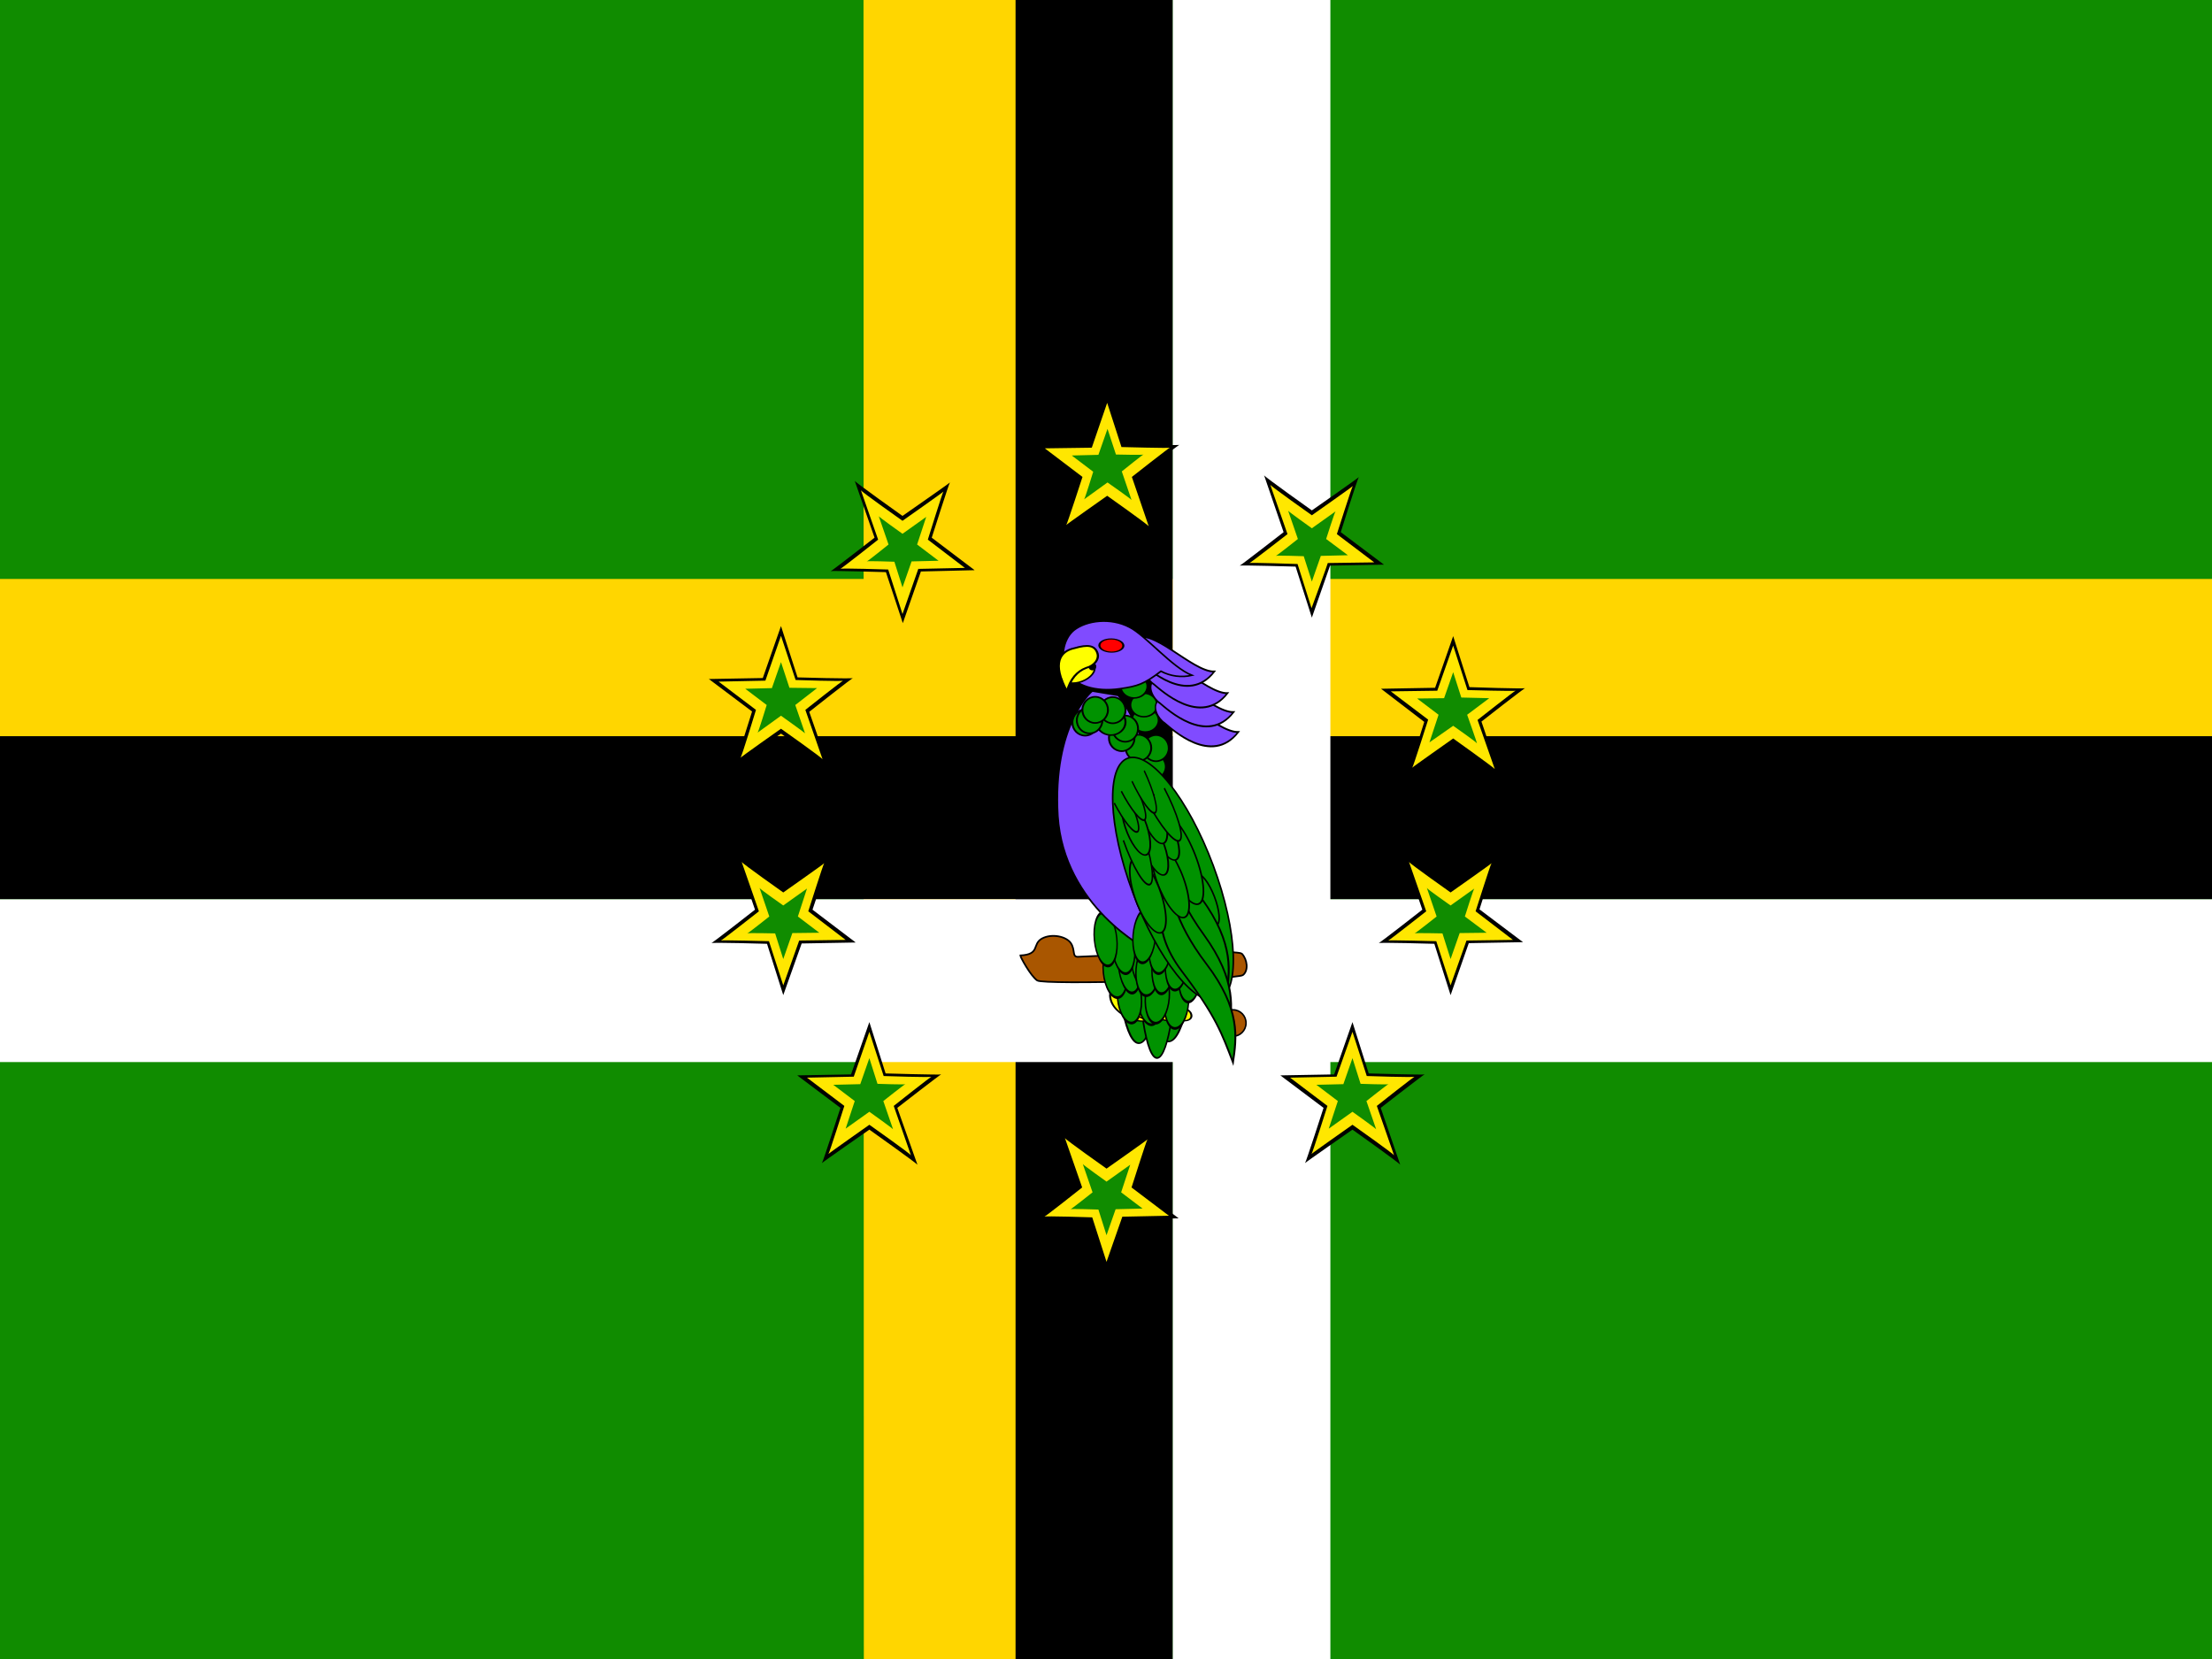
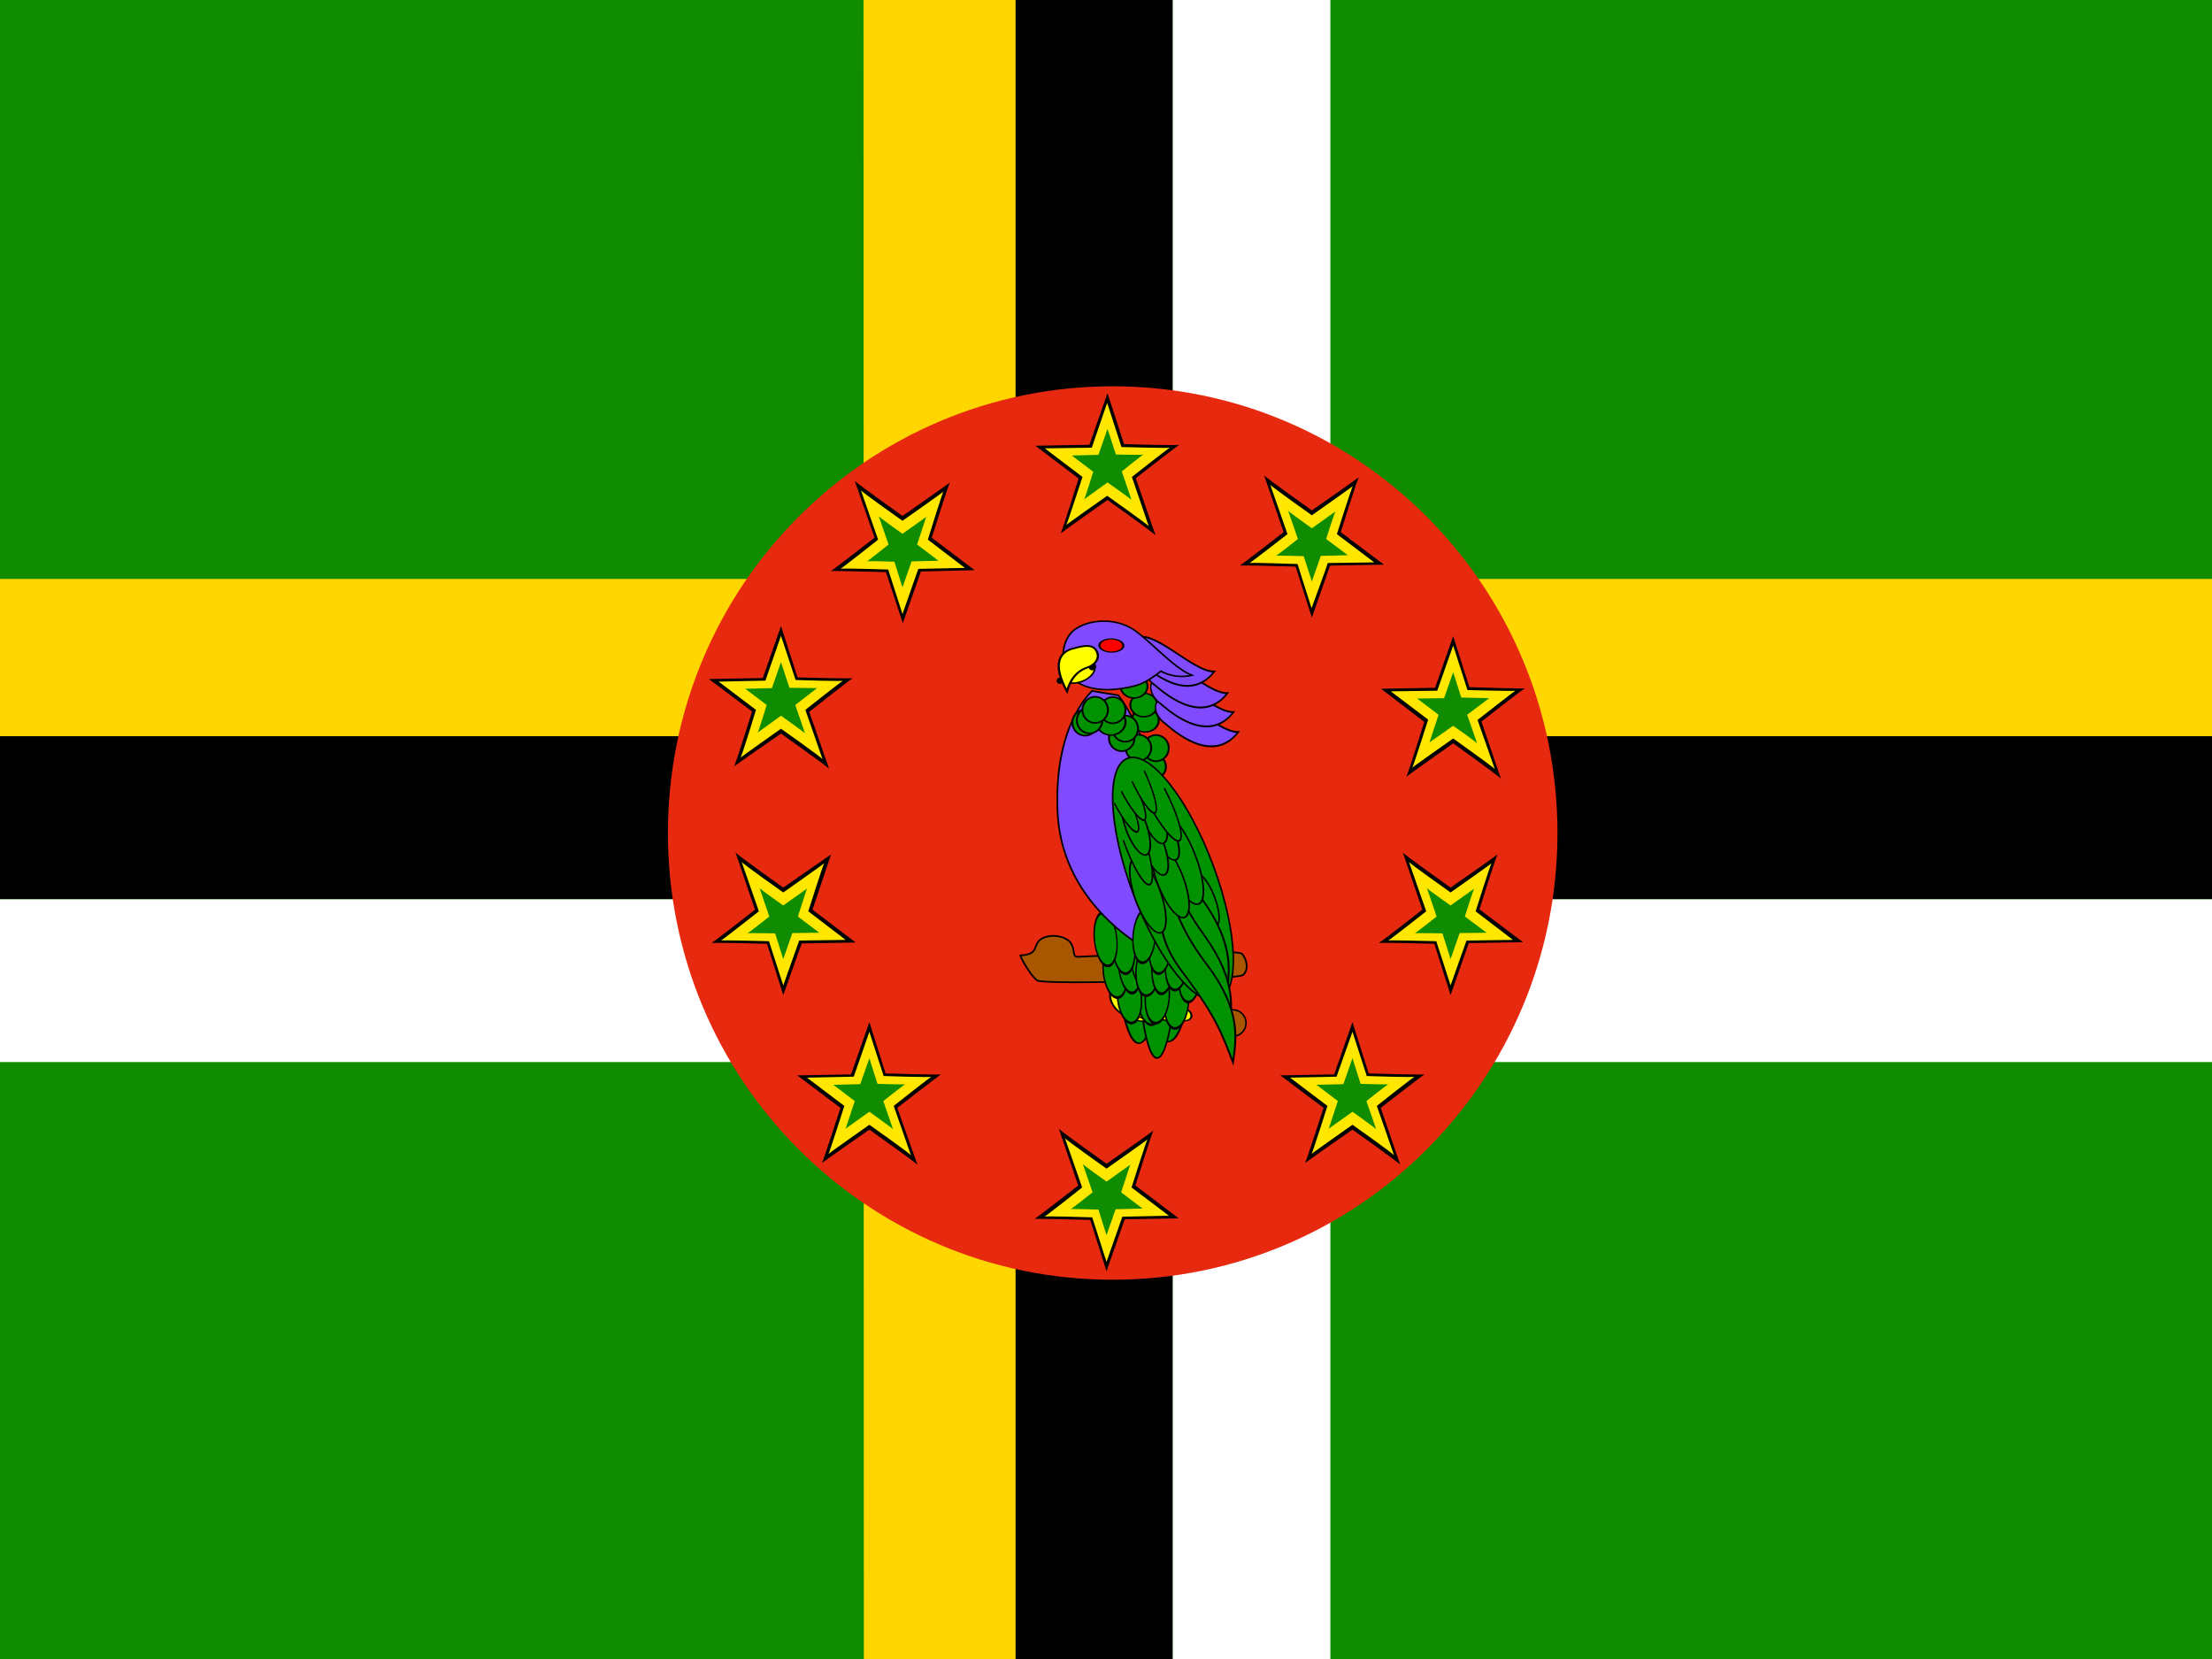
<svg xmlns="http://www.w3.org/2000/svg" viewBox="0 0 640 480">
  <defs>
    <clipPath>
      <path fill-opacity=".7" d="M-85 0h682.7v512H-85z" />
    </clipPath>
  </defs>
  <g fill-rule="evenodd" clip-path="url(#dm-a)" transform="translate(79.7) scale(.94)">
    <path fill="#108c00" d="M-258.3 0H769.2v512H-258.3z" />
    <path fill="#ffd600" d="M-260 178.2H772.6v50.1H-260z" />
    <path fill="#ffd600" d="M181 0h48.5v512h-48.4z" />
    <path d="M227.8 0h48.4v512h-48.4z" />
    <path d="M-260 226.6H772.6v50.2H-260z" />
    <path fill="#fff" d="M-260 276.8H772.6v50.1H-260z" />
    <path fill="#fff" d="M276.2 0h48.5v512h-48.5z" />
-     <rect width="273.8" x="-394.6" y="-393.9" fill="#e72910" ry="137.5" transform="scale(-1)" />
+     <rect width="273.8" height="275" x="-394.6" y="-393.9" fill="#e72910" ry="137.5" transform="scale(-1)" />
    <g stroke-width="1pt">
      <path d="M250.5 137l5.6-16 5.1 15.7s17.1.5 17.1.2-13.5 10.3-13.5 10.3l6.1 17.6c-.2-.5-14.8-10.9-14.8-10.9s-14.8 10.4-14.5 10.4 5.6-17 5.6-17l-13.3-10.1 16.6-.3z" />
      <path fill="#ffe700" d="M251.3 137.7L256 124l4.4 13.6s14.9.4 14.9.2-11.7 9-11.7 9l5.2 15.2c-.2-.5-12.8-9.4-12.8-9.4s-12.8 9-12.6 9 5-14.8 5-14.8l-11.6-8.8 14.4-.2z" />
      <path fill="#108c00" d="M253.3 140l2.8-8 2.6 7.9s8.5.2 8.5 0-6.7 5.2-6.7 5.2l3 8.8c-.1-.3-7.4-5.4-7.4-5.4l-7.2 5.2c.2 0 2.8-8.5 2.8-8.5l-6.6-5 8.2-.2z" />
    </g>
    <g stroke-width="1pt">
      <path d="M356.9 211.8l5.6-16 5 15.7s17.2.6 17.2.3-13.5 10.3-13.5 10.3l6 17.6c-.2-.5-14.7-10.9-14.7-10.9s-14.8 10.4-14.5 10.4 5.6-17 5.6-17L340.3 212l16.6-.3z" />
      <path fill="#ffe700" d="M357.6 212.6l4.9-13.9 4.4 13.7s14.8.4 14.8.2-11.7 9-11.7 9l5.3 15.1c-.2-.4-12.8-9.4-12.8-9.4s-12.8 9-12.6 9 4.9-14.8 4.9-14.8l-11.5-8.7 14.3-.2z" />
      <path fill="#108c00" d="M359.7 214.9l2.8-8 2.5 7.8 8.6.2-6.8 5.1s3.2 9 3 8.8c0-.3-7.3-5.4-7.3-5.4l-7.3 5.1 2.8-8.5-6.6-5 8.3-.1z" />
    </g>
    <g stroke-width="1pt">
      <path d="M325.9 330.6l5.6-16 5 15.8s17.2.5 17.2.3-13.5 10.3-13.5 10.3l6 17.5c-.2-.5-14.7-10.8-14.7-10.8S316.7 358 316.9 358s5.7-17 5.7-17l-13.3-10 16.6-.3z" />
      <path fill="#ffe700" d="M326.6 331.4l4.9-13.8 4.4 13.6s14.8.5 14.8.2-11.7 9-11.7 9l5.3 15.2c-.2-.5-12.8-9.4-12.8-9.4s-12.8 9-12.6 9 4.9-14.8 4.9-14.8l-11.5-8.7 14.3-.3z" />
      <path fill="#108c00" d="M328.7 333.7l2.8-8 2.5 7.9s8.6.3 8.6.1-6.8 5.2-6.8 5.2l3 8.7c0-.2-7.3-5.4-7.3-5.4l-7.3 5.2 2.8-8.5-6.6-5 8.3-.2z" />
    </g>
    <g stroke-width="1pt">
      <path d="M177.2 330.6l5.6-16 5 15.8s17.1.5 17.1.3-13.5 10.3-13.5 10.3l6.2 17.5c-.3-.5-14.8-10.8-14.8-10.8S168 358 168.2 358s5.7-17 5.7-17l-13.3-10 16.6-.3z" />
      <path fill="#ffe700" d="M178 331.4l4.8-13.8 4.4 13.6s14.8.5 14.8.2-11.7 9-11.7 9l5.3 15.2c-.2-.5-12.8-9.4-12.8-9.4s-12.8 9-12.6 9 4.9-14.8 4.9-14.8l-11.5-8.7 14.3-.3z" />
      <path fill="#108c00" d="M180 333.7l2.8-8 2.5 7.9s8.6.3 8.6.1-6.8 5.2-6.8 5.2l3 8.7c0-.2-7.3-5.4-7.3-5.4l-7.3 5.2 2.8-8.5-6.6-5 8.3-.2z" />
    </g>
    <g stroke-width="1pt">
      <path d="M150 208.7l5.6-16 5.1 15.8s17.1.5 17.1.2-13.5 10.4-13.5 10.4l6.1 17.5c-.3-.5-14.8-10.8-14.8-10.8S140.8 236 141.1 236s5.6-17 5.6-17l-13.3-10 16.6-.3z" />
      <path fill="#ffe700" d="M150.8 209.5l4.8-13.8 4.5 13.6s14.7.5 14.7.2-11.7 9-11.7 9l5.3 15.2c-.2-.5-12.8-9.4-12.8-9.4s-12.8 9-12.5 9 4.8-14.8 4.8-14.8l-11.5-8.7 14.4-.3z" />
      <path fill="#108c00" d="M152.8 211.8l2.8-8 2.6 7.9 8.5.1-6.7 5.2 3 8.7c-.1-.2-7.4-5.4-7.4-5.4l-7.2 5.2c.2 0 2.8-8.5 2.8-8.5l-6.6-5 8.2-.2z" />
    </g>
    <g stroke-width="1pt">
      <path d="M324.6 174.1l-5.6 16-5-15.7s-17.2-.5-17.2-.3 13.5-10.3 13.5-10.3l-6-17.5c.2.5 14.7 10.8 14.7 10.8s14.8-10.3 14.5-10.3-5.6 17-5.6 17l13.3 10-16.6.3z" />
      <path fill="#ffe700" d="M323.9 173.3c0 .3-5 13.9-5 13.9l-4.3-13.6s-14.8-.5-14.8-.3 11.7-8.9 11.7-8.9l-5.3-15.2c.2.5 12.8 9.4 12.8 9.4s12.8-9 12.6-9-4.9 14.8-4.9 14.8l11.5 8.7-14.4.2z" />
      <path fill="#108c00" d="M321.8 171l-2.8 8-2.5-7.8s-8.6-.3-8.6-.1 6.8-5.2 6.8-5.2l-3-8.7c0 .2 7.3 5.4 7.3 5.4l7.3-5.2c-.2 0-2.9 8.5-2.9 8.5l6.7 5-8.3.2z" />
    </g>
    <g stroke-width="1pt">
      <path d="M367.3 290.3l-5.6 16-5-15.8s-17.2-.5-17.2-.2S353 280 353 280l-6-17.6c.2.5 14.7 10.8 14.7 10.8s14.8-10.3 14.5-10.3-5.6 17-5.6 17L384 290l-16.6.3z" />
      <path fill="#ffe700" d="M366.6 289.5l-4.9 13.8-4.4-13.6s-14.8-.4-14.8-.2 11.7-9 11.7-9l-5.3-15.2c.2.5 12.8 9.4 12.8 9.4s12.8-9 12.6-9-4.9 14.8-4.9 14.8l11.5 8.8-14.4.2z" />
      <path fill="#108c00" d="M364.5 287.2l-2.8 8-2.5-7.9s-8.6-.2-8.6 0 6.8-5.2 6.8-5.2l-3-8.8c0 .3 7.3 5.4 7.3 5.4l7.3-5.2c-.2 0-2.9 8.6-2.9 8.6l6.7 5-8.3.1z" />
    </g>
    <g stroke-width="1pt">
      <path d="M261.4 375.3l-5.6 16-5-15.8s-17.2-.5-17.2-.3 13.5-10.3 13.5-10.3l-6-17.5c.2.5 14.7 10.8 14.7 10.8s14.8-10.3 14.5-10.3-5.6 17-5.6 17L278 375l-16.6.3z" />
      <path fill="#ffe700" d="M260.7 374.4l-4.9 14-4.4-13.7s-14.8-.5-14.8-.2 11.7-9 11.7-9l-5.3-15.2c.2.5 12.8 9.4 12.8 9.4s12.8-9 12.6-9-4.9 14.8-4.9 14.8l11.5 8.7-14.3.3z" />
      <path fill="#108c00" d="M258.6 372.2l-2.8 8-2.5-7.9s-8.6-.3-8.6-.1 6.8-5.2 6.8-5.2l-3-8.7c0 .2 7.3 5.4 7.3 5.4l7.3-5.2-2.8 8.5 6.6 5-8.3.2z" />
    </g>
    <g stroke-width="1pt">
      <path d="M162 290.3l-5.7 16-5-15.8s-17.2-.5-17.2-.2 13.5-10.3 13.5-10.3l-6-17.6c.2.5 14.7 10.8 14.7 10.8L171 263l-5.7 17 13.3 10.1-16.6.3z" />
      <path fill="#ffe700" d="M161.2 289.5l-4.9 13.8-4.4-13.6s-14.8-.4-14.8-.2 11.7-9 11.7-9l-5.3-15.2c.2.5 12.8 9.4 12.8 9.4s12.8-9 12.6-9-4.9 14.8-4.9 14.8l11.5 8.8-14.3.2z" />
      <path fill="#108c00" d="M159.1 287.2l-2.8 8-2.5-7.9s-8.6-.2-8.6 0 6.8-5.2 6.8-5.2l-3-8.8c0 .3 7.3 5.4 7.3 5.4l7.3-5.2-2.8 8.6 6.6 5-8.3.1z" />
    </g>
    <g stroke-width="1pt">
      <path d="M198.7 175.8l-5.6 16-5.2-15.7s-17-.5-17-.3 13.5-10.3 13.5-10.3l-6.1-17.5c.2.5 14.7 10.8 14.7 10.8s14.8-10.3 14.6-10.3-5.6 17-5.6 17l13.2 10-16.5.4z" />
      <path fill="#ffe700" d="M197.9 175l-4.9 14-4.4-13.7s-14.8-.5-14.8-.2 11.7-9 11.7-9l-5.3-15.2c.2.5 12.8 9.4 12.8 9.4s12.8-9 12.6-9-4.8 14.8-4.8 14.8l11.4 8.7-14.3.3z" />
      <path fill="#108c00" d="M195.8 172.8l-2.8 8-2.5-7.9s-8.5-.3-8.5-.1 6.7-5.2 6.7-5.2l-3-8.7c0 .2 7.3 5.4 7.3 5.4l7.3-5.2-2.8 8.5 6.6 5-8.3.2z" />
    </g>
    <g transform="matrix(1.04 0 0 1.04 -250.6 359.4)">
      <g fill="#009200" stroke="#000" stroke-width="2.5" transform="matrix(.16 -.02 0 .18 429.8 -215.6)">
        <ellipse cx="680.2" cy="586.1" rx="30.8" ry="189.8" transform="matrix(1.4 0 0 1 -534.3 263.7)" />
        <ellipse cx="680.2" cy="586.1" rx="30.8" ry="189.8" transform="matrix(1.5 0 0 1 -547.2 267)" />
        <ellipse cx="680.2" cy="586.1" rx="30.8" ry="189.8" transform="matrix(1.2 0 0 1.1 -365 214.1)" />
      </g>
      <g stroke="#000" transform="translate(72.9 -9.8)">
        <path fill="#a95600" stroke-width=".5" d="M388.5-53c6-.3 3.4-3.3 6.4-5 3-1.6 7.3-.6 8.6 1.4 1.3 2 .3 4 2 4s47-2.5 48.6-.9c1.6 1.7 2 5 .3 6.3-1.6 1.4-58.9 3-60.9 1.6s-5-7-5-7.4z" />
        <path fill="#ff0" stroke-width="3.9" d="M529.6 405.5c0 40 45.6 27.8 46.8 61.2-.7 35.4-76.7 3.5-78.6-61.2 1.9-64.8 75-98 76.7-61 1.2 30.6-45 21-45 61z" transform="matrix(.15 0 0 .1 340.4 -81.7)" />
        <path fill="#ff0" stroke-width="3.9" d="M529.6 405.5c0 40 45.6 27.8 46.8 61.2-.7 35.4-76.7 3.5-78.6-61.2 1.9-64.8 75-98 76.7-61 1.2 30.6-45 21-45 61z" transform="matrix(.15 0 0 .1 344.4 -81.6)" />
        <path fill="#ff0" stroke-width="3.9" d="M529.6 405.5c0 40 45.6 27.8 46.8 61.2-.7 35.4-76.7 3.5-78.6-61.2 1.9-64.8 75-98 76.7-61 1.2 30.6-45 21-45 61z" transform="matrix(.15 0 0 .1 348.7 -81.8)" />
        <path fill="#ff0" stroke-width="3.9" d="M529.6 405.5c0 40 45.6 27.8 46.8 61.2-.7 35.4-76.7 3.5-78.6-61.2 1.9-64.8 75-98 76.7-61 1.2 30.6-45 21-45 61z" transform="matrix(.15 0 0 .1 352.7 -81.8)" />
        <ellipse cx="478.4" cy="-41.1" fill="#a95600" stroke-width=".4" rx="3.5" ry="3.4" transform="matrix(1.1 .02 -.02 1.15 -75.6 4.7)" />
      </g>
      <g fill="#009200" stroke="#000" stroke-width="2.5" transform="rotate(-5.8 688.4 -625.2)">
        <ellipse cx="427.1" cy="905" rx="20.8" ry="24.1" transform="matrix(.17 0 0 .32 369.8 -361.6)" />
        <ellipse cx="427.1" cy="905" rx="20.8" ry="24.1" transform="matrix(.17 0 0 .32 364 -362.7)" />
        <ellipse cx="427.1" cy="905" rx="20.8" ry="24.1" transform="matrix(.17 0 0 .32 360.6 -370.6)" />
        <ellipse cx="427.1" cy="905" rx="20.8" ry="24.1" transform="matrix(.16 0 0 .35 369.3 -399.4)" />
        <ellipse cx="427.1" cy="905" rx="20.8" ry="24.1" transform="matrix(.16 0 0 .33 377.4 -379)" />
        <ellipse cx="427.1" cy="905" rx="20.8" ry="24.1" transform="matrix(.16 0 0 .33 373.2 -382.2)" />
        <ellipse cx="427.1" cy="905" rx="20.8" ry="24.1" transform="matrix(.16 0 0 .33 368 -386.7)" />
        <ellipse cx="427.1" cy="905" rx="20.8" ry="24.1" transform="matrix(.16 0 0 .33 363 -389.5)" />
      </g>
      <path fill="#804bff" stroke="#000" stroke-width=".5" d="M482.6-141s-11.7 10-10.1 36.9c1.8 27 26.5 39.5 26.5 39.5s6.2-7.7 5.2-29.5c-2-31.8-13.8-45.7-13.8-45.7l-7.8-1.3z" />
      <g fill="#009200" stroke="#000" stroke-width="2.5" transform="rotate(4.5 181 769.9)">
        <ellipse cx="427.1" cy="905" rx="20.8" ry="24.1" transform="matrix(.17 0 0 .32 369.8 -361.6)" />
        <ellipse cx="427.1" cy="905" rx="20.8" ry="24.1" transform="matrix(.17 0 0 .32 364 -362.7)" />
        <ellipse cx="427.1" cy="905" rx="20.8" ry="24.1" transform="matrix(.17 0 0 .32 360.6 -370.6)" />
        <ellipse cx="427.1" cy="905" rx="20.8" ry="24.1" transform="matrix(.16 0 0 .35 369.3 -399.4)" />
        <ellipse cx="427.1" cy="905" rx="20.8" ry="24.1" transform="matrix(.16 0 0 .33 377.4 -379)" />
        <ellipse cx="427.1" cy="905" rx="20.8" ry="24.1" transform="matrix(.16 0 0 .33 373.2 -382.2)" />
        <ellipse cx="427.1" cy="905" rx="20.8" ry="24.1" transform="matrix(.16 0 0 .33 368 -386.7)" />
        <ellipse cx="427.1" cy="905" rx="20.8" ry="24.1" transform="matrix(.16 0 0 .33 363 -389.5)" />
      </g>
      <ellipse cx="624.4" cy="606.1" fill="#c90000" stroke="#000" stroke-width="1pt" rx="58.3" ry="186.5" transform="matrix(.16 -.06 .06 .15 369.6 -145)" />
      <g fill="#009200" stroke="#000" transform="rotate(1 242.4 -1957.8)">
        <ellipse cx="218.1" cy="356.8" stroke-width="1.5" rx="10.8" ry="12.9" transform="matrix(.4 0 0 .3 445 -230.5)" />
        <ellipse cx="218.1" cy="356.8" stroke-width="1.6" rx="10.8" ry="12.9" transform="matrix(.35 0 0 .3 457.2 -236)" />
        <ellipse cx="218.1" cy="356.8" stroke-width="1.6" rx="10.8" ry="12.9" transform="matrix(.35 0 0 .3 452 -236)" />
        <ellipse cx="218.1" cy="356.8" stroke-width="1.6" rx="10.8" ry="12.9" transform="matrix(.37 0 0 .27 449.5 -233.5)" />
        <ellipse cx="218.1" cy="356.8" stroke-width="1.6" rx="10.8" ry="12.9" transform="matrix(.37 0 0 .27 449 -238)" />
        <ellipse cx="218.1" cy="356.8" stroke-width="1.6" rx="10.8" ry="12.9" transform="matrix(.35 0 0 .3 447 -238.8)" />
        <ellipse cx="218.1" cy="356.8" stroke-width="1.6" rx="10.8" ry="12.9" transform="matrix(.35 0 0 .3 448 -241.6)" />
        <ellipse cx="218.1" cy="356.8" stroke-width="1.5" rx="10.8" ry="12.9" transform="matrix(.4 0 0 .3 432.8 -243.5)" />
        <ellipse cx="218.1" cy="356.8" stroke-width="1.6" rx="10.8" ry="12.9" transform="matrix(.37 0 0 .27 446 -243.5)" />
        <ellipse cx="218.1" cy="356.8" stroke-width="1.6" rx="10.8" ry="12.9" transform="matrix(.35 0 0 .3 444.2 -247)" />
        <ellipse cx="218.1" cy="356.8" stroke-width="1.6" rx="10.8" ry="12.9" transform="matrix(.35 0 0 .3 436.1 -243.2)" />
        <ellipse cx="218.1" cy="356.8" stroke-width="1.6" rx="10.8" ry="12.9" transform="matrix(.35 0 0 .3 437.4 -243.9)" />
        <ellipse cx="218.1" cy="356.8" stroke-width="1.6" rx="10.8" ry="12.9" transform="matrix(.35 0 0 .3 439 -247)" />
      </g>
      <g fill="#009200" stroke="#000" transform="matrix(.18 0 0 .2 421 -216.8)">
        <ellipse cx="528.7" cy="564.5" stroke-width="2.5" rx="67.4" ry="205.6" transform="matrix(.98 -.3 .36 .87 -245.8 324.4)" />
        <ellipse cx="528.7" cy="646.1" stroke-width="2.5" rx="13.3" ry="40.8" transform="rotate(-23.4 630.5 660.9)" />
        <path stroke-width="1.5" d="M139.9 644c0 57.7-18.8 86.2-34.6 110.3 7.5-32.5 13-52.6 13-110.3 0-57.7 29.5-85.3 40.3-102-4.2 16.7-18.7 44.3-18.7 102z" transform="matrix(1.88 -.46 .95 1.18 -352.3 -10)" />
        <path stroke-width="1.5" d="M139.9 644c0 57.7-18.8 86.2-34.6 110.3 7.5-32.5 13-52.6 13-110.3 0-57.7 29.5-85.3 40.3-102-4.2 16.7-18.7 44.3-18.7 102z" transform="matrix(1.88 -.46 .95 1.18 -348.4 44)" />
        <path stroke-width="1.5" d="M139.9 644c0 57.7-18.8 86.2-34.6 110.3 7.5-32.5 13-52.6 13-110.3 0-57.7 29.5-85.3 40.3-102-4.2 16.7-18.7 44.3-18.7 102z" transform="matrix(1.87 -.5 .98 1.16 -362 105.8)" />
        <ellipse cx="528.7" cy="646.1" stroke-width="1.4" rx="13.3" ry="40.8" transform="matrix(1.8 -.4 .7 1.64 -915.6 -221)" />
        <ellipse cx="528.7" cy="646.1" stroke-width="1.6" rx="13.3" ry="40.8" transform="matrix(1.63 -.23 .54 1.35 -739.5 -91.8)" />
        <ellipse cx="528.7" cy="646.1" stroke-width="1.6" rx="13.3" ry="40.8" transform="matrix(1.63 -.2 .5 1.36 -750.6 -91.8)" />
        <ellipse cx="528.7" cy="646.1" stroke-width="2.1" rx="13.3" ry="40.8" transform="matrix(1.3 -.2 .47 1 -531 47.6)" />
        <ellipse cx="528.7" cy="646.1" stroke-width="2.1" rx="13.3" ry="40.8" transform="matrix(1.33 -.13 .4 1.03 -517.9 12.2)" />
        <path stroke-width="2.1" d="M145.7 569.5c0 34-6.7 61.6-15 61.6s-15-27.6-15-61.6" transform="matrix(1.03 -.5 .46 1.18 12.8 -14.5)" />
        <ellipse cx="528.7" cy="646.1" stroke-width="2.1" rx="13.3" ry="40.8" transform="matrix(1.33 -.13 .4 1.03 -519.5 -34.4)" />
        <ellipse cx="528.7" cy="646.1" stroke-width="2.1" rx="13.3" ry="40.8" transform="matrix(1.33 -.1 .38 1.04 -534 -40.1)" />
        <path stroke-width="2.9" d="M145.7 569.5c0 34-6.7 61.6-15 61.6s-15-27.6-15-61.6" transform="matrix(.67 -.47 .46 .8 39.5 143.3)" />
        <path stroke-width="2.9" d="M145.7 569.5c0 34-6.7 61.6-15 61.6s-15-27.6-15-61.6" transform="matrix(.67 -.47 .46 .8 51.1 125.8)" />
        <path stroke-width="2.1" d="M145.7 569.5c0 34-6.7 61.6-15 61.6s-15-27.6-15-61.6" transform="matrix(.94 -.64 .64 1.1 -40.2 -10.7)" />
        <path stroke-width="2.7" d="M145.7 569.5c0 34-6.7 61.6-15 61.6s-15-27.6-15-61.6" transform="matrix(.67 -.52 .46 .88 68.6 71.2)" />
      </g>
      <g fill="#804bff" stroke="#000" stroke-width="2.5">
        <path d="M276.3 345.4c-12.3 9.2.4 25.2 12 30.7 13 7.7 86.6 58.2 136.3 12-40.8.8-118.7-63.2-148.3-42.7z" transform="matrix(.16 0 0 .22 458 -214.3)" />
        <path d="M276.3 345.4c-12.3 9.2.4 25.2 12 30.7 13 7.7 86.6 58.2 136.3 12-40.8.8-118.7-63.2-148.3-42.7z" transform="matrix(.16 0 0 .22 456.6 -220.2)" />
        <path d="M276.3 345.4c-12.3 9.2.4 25.2 12 30.7 13 7.7 86.6 58.2 136.3 12-40.8.8-118.7-63.2-148.3-42.7z" transform="matrix(.16 0 0 .22 454.8 -225.8)" />
        <path d="M276.3 345.4c-12.3 9.2.4 25.2 12 30.7 13 7.7 86.6 58.2 136.3 12-40.8.8-118.7-63.2-148.3-42.7z" transform="matrix(.16 0 0 .22 450.9 -232.2)" />
      </g>
      <g transform="rotate(1 -589.6 681.6)">
        <path fill="#804bff" stroke="#000" stroke-width="2.5" d="M211.2 247.3c21.7-12 56.6-9.8 79.7 11.2 19.4 17 45.3 75.2 70.3 92.8a57.7 57.7 0 01-42.2-15.2c-28.8 15.5-38.1 16.7-64 15.7-35.8-1.4-62.4-17.7-68-40.6-6.3-21.8 4.8-52.5 24.2-63.9z" transform="matrix(.2 -.04 .05 .18 407.8 -213.6)" />
        <ellipse cx="287.2" cy="323" fill="red" stroke="#000" stroke-width="2.5" rx="14.2" ry="15" transform="matrix(.25 0 0 .13 401.8 -215.2)" />
        <ellipse cx="204.6" cy="348.3" fill="#ff0" stroke="#000" stroke-width="2.5" rx="23.3" ry="15.9" transform="matrix(.2 -.08 .07 .17 398.7 -208)" />
        <circle cx="283.9" cy="333.9" r="5.8" transform="matrix(.2 0 0 .2 411.3 -233.7)" />
        <path fill="#ff0" stroke="#000" stroke-width="6.6" d="M516.8 260.3c4.4 18-6.7 43-33.1 52.6-26.8 13.2-46.1 41.8-55.7 88-47.2-103.2-23-148.3 20.6-160.3 37.4-14.4 60.4-13.4 68.2 19.7z" transform="matrix(.1 0 0 .08 417.9 -191.5)" />
        <circle cx="199" cy="362.4" r="4.7" transform="matrix(.2 0 0 .2 418.7 -235)" />
      </g>
    </g>
  </g>
</svg>
